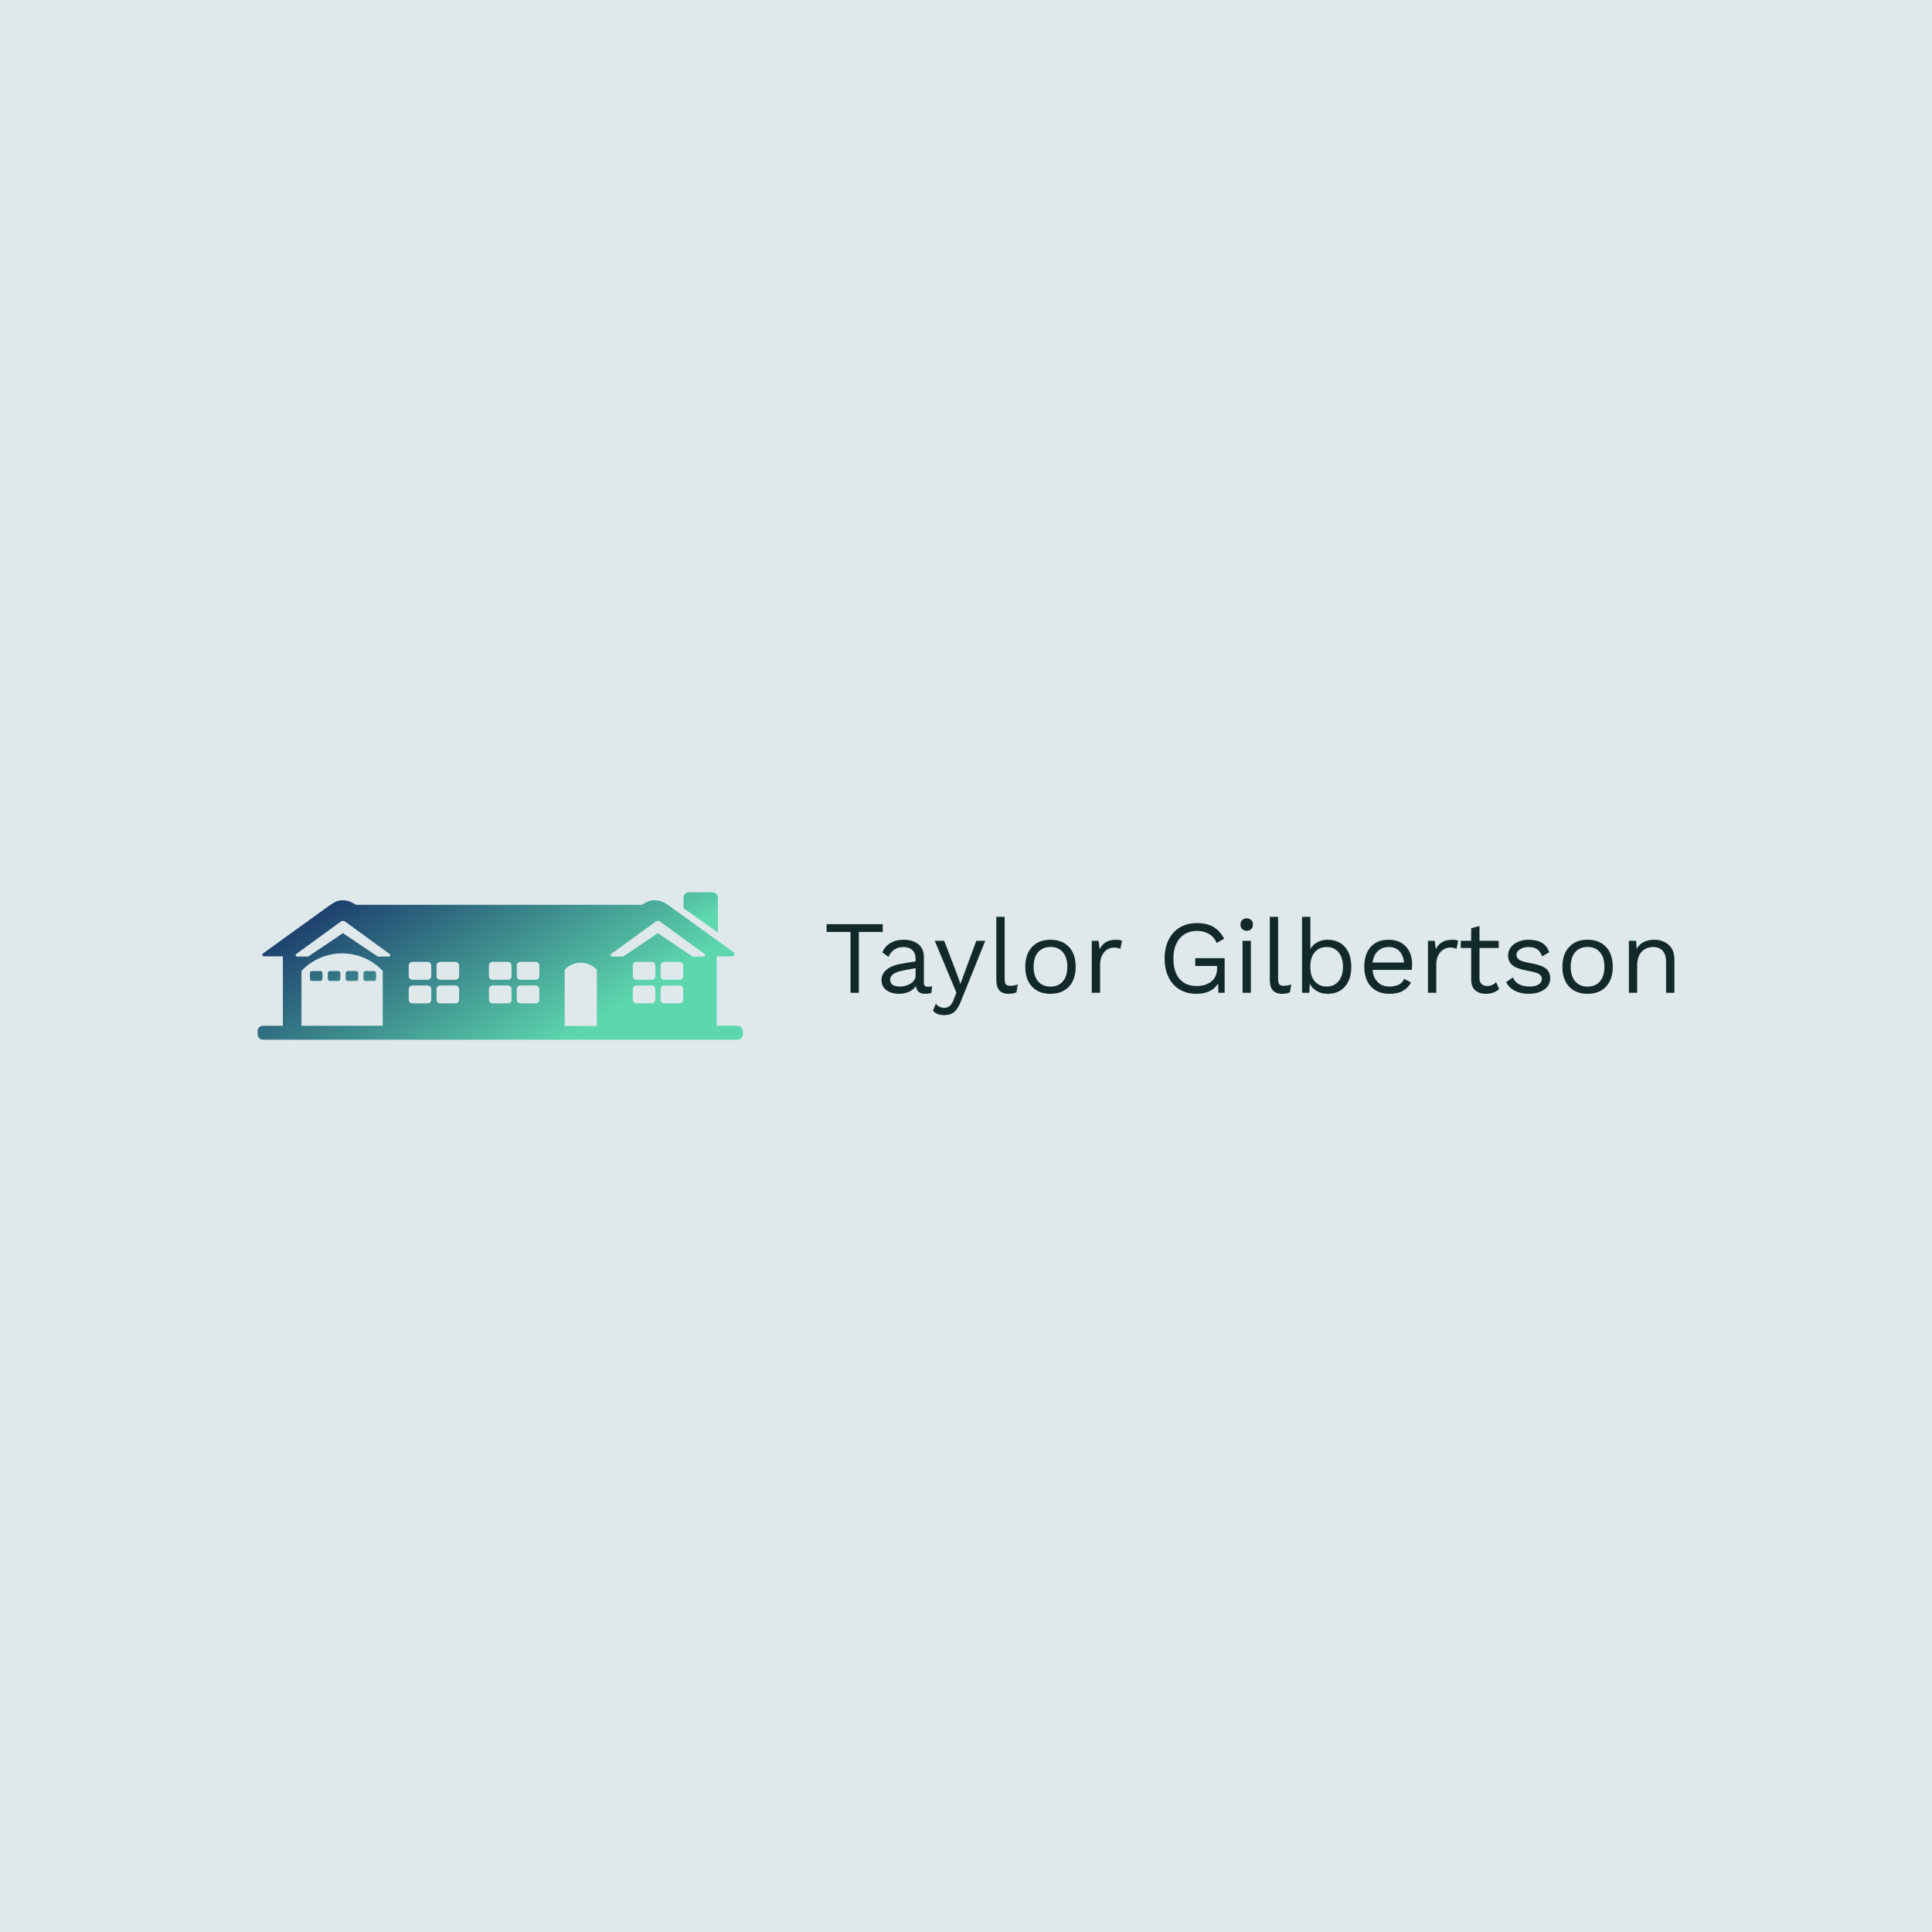
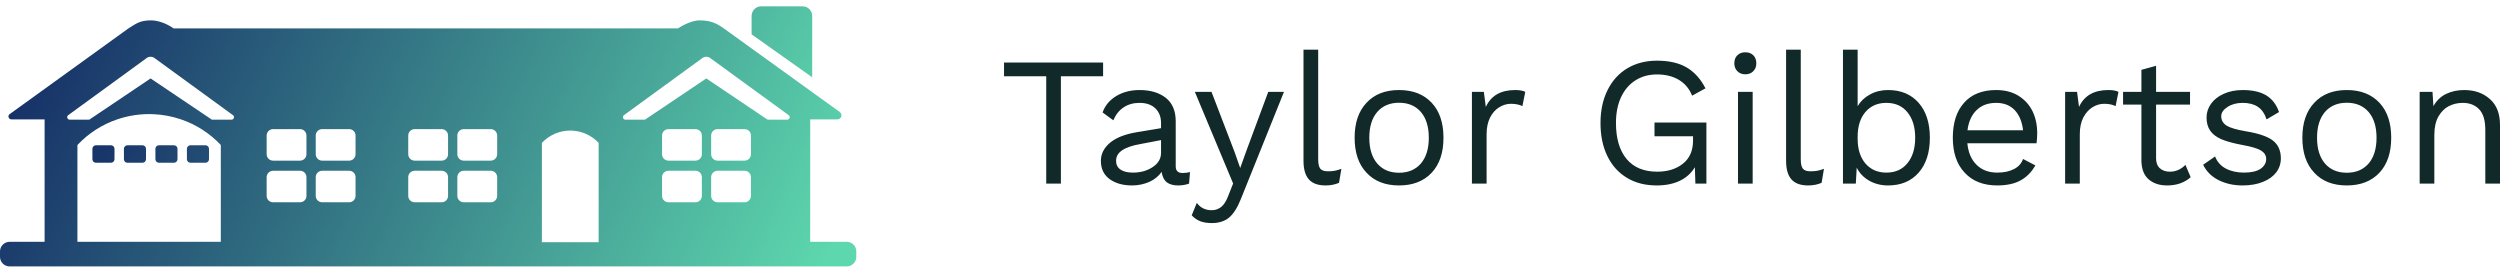
- <svg xmlns="http://www.w3.org/2000/svg" data-v-fde0c5aa="" viewBox="0 0 300 300" class="iconLeft">
-   <defs data-v-fde0c5aa="" />
-   <rect data-v-fde0c5aa="" fill="#DFE9EC" x="0" y="0" width="300px" height="300px" class="logo-background-square" />
-   <defs data-v-fde0c5aa="" />
-   <g data-v-fde0c5aa="" id="fd2dd10c-1056-41ef-9bbf-9817949bf55e" fill="#12292A" transform="matrix(1.153375,0,0,1.153375,127.8348,139.141)">
-     <path d="M8.01 3.78L8.01 4.83L4.79 4.83L4.79 13.02L3.67 13.02L3.67 4.83L0.45 4.83L0.45 3.78L8.01 3.78ZM14.08 12.21L14.08 12.21Q14.36 12.21 14.64 12.14L14.64 12.14L14.57 13.02L14.57 13.02Q14.18 13.16 13.73 13.16L13.73 13.16L13.73 13.16Q13.19 13.16 12.87 12.92L12.87 12.92L12.87 12.92Q12.56 12.68 12.47 12.12L12.47 12.12L12.47 12.12Q12.15 12.61 11.53 12.89L11.53 12.89L11.53 12.89Q10.91 13.16 10.22 13.16L10.22 13.16L10.22 13.16Q9.18 13.16 8.51 12.68L8.51 12.68L8.51 12.68Q7.84 12.19 7.84 11.28L7.84 11.28L7.84 11.28Q7.84 10.49 8.54 9.90L8.54 9.90L8.54 9.90Q9.24 9.32 10.57 9.10L10.57 9.10L12.43 8.79L12.43 8.40L12.43 8.40Q12.43 7.70 12.00 7.28L12.00 7.28L12.00 7.28Q11.56 6.86 10.79 6.86L10.79 6.86L10.79 6.86Q10.09 6.86 9.58 7.20L9.58 7.20L9.58 7.20Q9.07 7.53 8.79 8.19L8.79 8.19L7.97 7.59L7.97 7.59Q8.25 6.80 9.01 6.34L9.01 6.34L9.01 6.34Q9.77 5.88 10.79 5.88L10.79 5.88L10.79 5.88Q12.04 5.88 12.80 6.48L12.80 6.48L12.80 6.48Q13.55 7.08 13.55 8.26L13.55 8.26L13.55 11.70L13.55 11.70Q13.55 11.96 13.68 12.08L13.68 12.08L13.68 12.08Q13.80 12.21 14.08 12.21L14.08 12.21ZM10.28 12.18L10.28 12.18Q11.16 12.18 11.79 11.76L11.79 11.76L11.79 11.76Q12.43 11.34 12.43 10.67L12.43 10.67L12.43 9.70L10.86 10.00L10.86 10.00Q9.93 10.16 9.46 10.48L9.46 10.48L9.46 10.48Q9.00 10.79 9.00 11.28L9.00 11.28L9.00 11.28Q9.00 11.72 9.34 11.95L9.34 11.95L9.34 11.95Q9.67 12.18 10.28 12.18L10.28 12.18ZM21.81 6.02L18.52 14.20L18.52 14.20Q18.12 15.20 17.61 15.62L17.61 15.62L17.61 15.62Q17.11 16.03 16.31 16.03L16.31 16.03L16.31 16.03Q15.78 16.03 15.42 15.89L15.42 15.89L15.42 15.89Q15.06 15.75 14.77 15.44L14.77 15.44L15.16 14.49L15.16 14.49Q15.57 15.05 16.30 15.05L16.30 15.05L16.30 15.05Q16.70 15.05 17.02 14.80L17.02 14.80L17.02 14.80Q17.33 14.56 17.57 13.92L17.57 13.92L17.93 13.01L15.01 6.02L16.28 6.02L18.03 10.58L18.47 11.83L18.97 10.44L20.61 6.02L21.81 6.02ZM24.42 2.80L24.42 11.14L24.42 11.14Q24.42 11.68 24.58 11.88L24.58 11.88L24.58 11.88Q24.74 12.08 25.17 12.08L25.17 12.08L25.17 12.08Q25.47 12.08 25.68 12.04L25.68 12.04L25.68 12.04Q25.90 12.00 26.19 11.89L26.19 11.89L26.01 12.96L26.01 12.96Q25.55 13.16 24.98 13.16L24.98 13.16L24.98 13.16Q24.12 13.16 23.71 12.70L23.71 12.70L23.71 12.70Q23.30 12.24 23.30 11.28L23.30 11.28L23.30 2.80L24.42 2.80ZM30.59 5.88L30.59 5.88Q32.17 5.88 33.08 6.85L33.08 6.85L33.08 6.85Q33.98 7.81 33.98 9.52L33.98 9.52L33.98 9.52Q33.98 11.23 33.08 12.19L33.08 12.19L33.08 12.19Q32.17 13.16 30.59 13.16L30.59 13.16L30.59 13.16Q29.01 13.16 28.11 12.19L28.11 12.19L28.11 12.19Q27.20 11.23 27.20 9.52L27.20 9.52L27.20 9.52Q27.20 7.81 28.11 6.85L28.11 6.85L28.11 6.85Q29.01 5.88 30.59 5.88L30.59 5.88ZM30.59 6.85L30.59 6.85Q29.53 6.85 28.92 7.56L28.92 7.56L28.92 7.56Q28.32 8.27 28.32 9.52L28.32 9.52L28.32 9.52Q28.32 10.77 28.92 11.48L28.92 11.48L28.92 11.48Q29.53 12.19 30.59 12.19L30.59 12.19L30.59 12.19Q31.65 12.19 32.26 11.48L32.26 11.48L32.26 11.48Q32.86 10.77 32.86 9.52L32.86 9.52L32.86 9.52Q32.86 8.27 32.26 7.56L32.26 7.56L32.26 7.56Q31.65 6.85 30.59 6.85L30.59 6.85ZM39.45 5.88L39.45 5.88Q39.96 5.88 40.22 6.02L40.22 6.02L40.00 7.11L40.00 7.11Q39.66 6.93 39.12 6.93L39.12 6.93L39.12 6.93Q38.67 6.93 38.24 7.19L38.24 7.19L38.24 7.19Q37.81 7.45 37.54 7.97L37.54 7.97L37.54 7.97Q37.27 8.50 37.27 9.24L37.27 9.24L37.27 13.02L36.15 13.02L36.15 6.02L37.06 6.02L37.21 7.17L37.21 7.17Q37.80 5.88 39.45 5.88L39.45 5.88ZM50.08 8.36L54.04 8.36L54.04 13.02L53.20 13.02L53.16 11.77L53.16 11.77Q52.75 12.45 52.02 12.80L52.02 12.80L52.02 12.80Q51.28 13.16 50.25 13.16L50.25 13.16L50.25 13.16Q48.94 13.16 47.98 12.58L47.98 12.58L47.98 12.58Q47.01 12.00 46.49 10.93L46.49 10.93L46.49 10.93Q45.96 9.86 45.96 8.40L45.96 8.40L45.96 8.40Q45.96 6.96 46.50 5.88L46.50 5.88L46.50 5.88Q47.04 4.80 48.01 4.22L48.01 4.22L48.01 4.22Q48.99 3.64 50.27 3.64L50.27 3.64L50.27 3.64Q51.65 3.64 52.54 4.16L52.54 4.16L52.54 4.16Q53.42 4.68 53.97 5.75L53.97 5.75L52.95 6.31L52.95 6.31Q52.64 5.53 51.95 5.11L51.95 5.11L51.95 5.11Q51.25 4.69 50.27 4.69L50.27 4.69L50.27 4.69Q49.34 4.69 48.63 5.14L48.63 5.14L48.63 5.14Q47.92 5.59 47.53 6.42L47.53 6.42L47.53 6.42Q47.14 7.25 47.14 8.40L47.14 8.40L47.14 8.40Q47.14 10.16 47.95 11.14L47.95 11.14L47.95 11.14Q48.76 12.11 50.29 12.11L50.29 12.11L50.29 12.11Q51.49 12.11 52.26 11.49L52.26 11.49L52.26 11.49Q53.02 10.88 53.02 9.73L53.02 9.73L53.02 9.41L50.08 9.41L50.08 8.36ZM57.01 4.68L57.01 4.68Q56.63 4.68 56.40 4.44L56.40 4.44L56.40 4.44Q56.17 4.21 56.17 3.84L56.17 3.84L56.17 3.84Q56.17 3.46 56.40 3.23L56.40 3.23L56.40 3.23Q56.63 3.00 57.01 3.00L57.01 3.00L57.01 3.00Q57.39 3.00 57.62 3.23L57.62 3.23L57.62 3.23Q57.85 3.46 57.85 3.84L57.85 3.84L57.85 3.84Q57.85 4.21 57.62 4.44L57.62 4.44L57.62 4.44Q57.39 4.68 57.01 4.68L57.01 4.68ZM57.57 6.02L57.57 13.02L56.45 13.02L56.45 6.02L57.57 6.02ZM61.24 2.80L61.24 11.14L61.24 11.14Q61.24 11.68 61.40 11.88L61.40 11.88L61.40 11.88Q61.56 12.08 61.99 12.08L61.99 12.08L61.99 12.08Q62.29 12.08 62.50 12.04L62.50 12.04L62.50 12.04Q62.72 12.00 63.01 11.89L63.01 11.89L62.83 12.96L62.83 12.96Q62.37 13.16 61.80 13.16L61.80 13.16L61.80 13.16Q60.94 13.16 60.53 12.70L60.53 12.70L60.53 12.70Q60.12 12.24 60.12 11.28L60.12 11.28L60.12 2.80L61.24 2.80ZM67.90 5.88L67.90 5.88Q69.37 5.88 70.23 6.85L70.23 6.85L70.23 6.85Q71.09 7.83 71.09 9.52L71.09 9.52L71.09 9.52Q71.09 11.21 70.23 12.19L70.23 12.19L70.23 12.19Q69.37 13.16 67.90 13.16L67.90 13.16L67.90 13.16Q67.09 13.16 66.45 12.79L66.45 12.79L66.45 12.79Q65.81 12.42 65.51 11.80L65.51 11.80L65.44 13.02L64.46 13.02L64.46 2.80L65.58 2.80L65.58 7.11L65.58 7.11Q65.91 6.55 66.52 6.22L66.52 6.22L66.52 6.22Q67.13 5.88 67.90 5.88L67.90 5.88ZM67.77 12.18L67.77 12.18Q68.80 12.18 69.38 11.46L69.38 11.46L69.38 11.46Q69.97 10.74 69.97 9.52L69.97 9.52L69.97 9.52Q69.97 8.30 69.38 7.58L69.38 7.58L69.38 7.58Q68.80 6.86 67.77 6.86L67.77 6.86L67.77 6.86Q66.77 6.86 66.17 7.56L66.17 7.56L66.17 7.56Q65.58 8.26 65.58 9.44L65.58 9.44L65.58 9.60L65.58 9.60Q65.58 10.78 66.17 11.48L66.17 11.48L66.17 11.48Q66.77 12.18 67.77 12.18L67.77 12.18ZM79.28 9.16L79.28 9.16Q79.28 9.55 79.23 9.94L79.23 9.94L73.95 9.94L73.95 9.94Q74.05 11.00 74.66 11.59L74.66 11.59L74.66 11.59Q75.26 12.18 76.23 12.18L76.23 12.18L76.23 12.18Q77 12.18 77.51 11.91L77.51 11.91L77.51 11.91Q78.02 11.65 78.20 11.14L78.20 11.14L79.14 11.63L79.14 11.63Q78.72 12.38 78.02 12.77L78.02 12.77L78.02 12.77Q77.32 13.16 76.23 13.16L76.23 13.16L76.23 13.16Q74.65 13.16 73.75 12.19L73.75 12.19L73.75 12.19Q72.84 11.23 72.84 9.52L72.84 9.52L72.84 9.52Q72.84 7.81 73.70 6.85L73.70 6.85L73.70 6.85Q74.56 5.88 76.15 5.88L76.15 5.88L76.15 5.88Q77.13 5.88 77.84 6.31L77.84 6.31L77.84 6.31Q78.55 6.75 78.92 7.49L78.92 7.49L78.92 7.49Q79.28 8.23 79.28 9.16L79.28 9.16ZM76.15 6.86L76.15 6.86Q75.22 6.86 74.66 7.41L74.66 7.41L74.66 7.41Q74.09 7.95 73.96 8.95L73.96 8.95L78.20 8.95L78.20 8.95Q78.09 7.97 77.56 7.41L77.56 7.41L77.56 7.41Q77.03 6.86 76.15 6.86L76.15 6.86ZM84.71 5.88L84.71 5.88Q85.22 5.88 85.48 6.02L85.48 6.02L85.26 7.11L85.26 7.11Q84.92 6.93 84.38 6.93L84.38 6.93L84.38 6.93Q83.93 6.93 83.50 7.19L83.50 7.19L83.50 7.19Q83.08 7.45 82.80 7.97L82.80 7.97L82.80 7.97Q82.53 8.50 82.53 9.24L82.53 9.24L82.53 13.02L81.41 13.02L81.41 6.02L82.32 6.02L82.47 7.17L82.47 7.17Q83.06 5.88 84.71 5.88L84.71 5.88ZM90.59 11.59L90.99 12.53L90.99 12.53Q90.29 13.16 89.18 13.16L89.18 13.16L89.18 13.16Q88.33 13.16 87.79 12.70L87.79 12.70L87.79 12.70Q87.25 12.24 87.23 11.28L87.23 11.28L87.23 6.99L85.83 6.99L85.83 6.02L87.23 6.02L87.23 4.34L88.35 4.03L88.35 6.02L90.94 6.02L90.94 6.99L88.35 6.99L88.35 11.09L88.35 11.09Q88.35 11.59 88.64 11.85L88.64 11.85L88.64 11.85Q88.93 12.11 89.40 12.11L89.40 12.11L89.40 12.11Q90.08 12.11 90.59 11.59L90.59 11.59ZM94.95 13.16L94.95 13.16Q93.94 13.16 93.13 12.76L93.13 12.76L93.13 12.76Q92.32 12.36 91.94 11.58L91.94 11.58L92.85 10.95L92.85 10.95Q93.09 11.56 93.67 11.87L93.67 11.87L93.67 11.87Q94.26 12.18 95.06 12.18L95.06 12.18L95.06 12.18Q95.89 12.18 96.32 11.89L96.32 11.89L96.32 11.89Q96.75 11.59 96.75 11.14L96.75 11.14L96.75 11.14Q96.75 10.74 96.35 10.49L96.35 10.49L96.35 10.49Q95.94 10.25 94.92 10.07L94.92 10.07L94.92 10.07Q93.91 9.88 93.32 9.63L93.32 9.63L93.32 9.63Q92.74 9.37 92.47 8.97L92.47 8.97L92.47 8.97Q92.20 8.57 92.20 7.98L92.20 7.98L92.20 7.98Q92.20 7.41 92.54 6.93L92.54 6.93L92.54 6.93Q92.88 6.45 93.51 6.17L93.51 6.17L93.51 6.17Q94.14 5.88 94.96 5.88L94.96 5.88L94.96 5.88Q96.08 5.88 96.76 6.29L96.76 6.29L96.76 6.29Q97.44 6.71 97.73 7.56L97.73 7.56L96.78 8.12L96.78 8.12Q96.56 7.45 96.10 7.15L96.10 7.15L96.10 7.15Q95.65 6.86 94.96 6.86L94.96 6.86L94.96 6.86Q94.28 6.86 93.80 7.17L93.80 7.17L93.80 7.17Q93.32 7.48 93.32 7.88L93.32 7.88L93.32 7.88Q93.32 8.34 93.74 8.60L93.74 8.60L93.74 8.60Q94.15 8.85 95.21 9.03L95.21 9.03L95.21 9.03Q96.67 9.27 97.27 9.74L97.27 9.74L97.27 9.74Q97.87 10.22 97.87 11.09L97.87 11.09L97.87 11.09Q97.87 11.69 97.52 12.16L97.52 12.16L97.52 12.16Q97.16 12.63 96.50 12.89L96.50 12.89L96.50 12.89Q95.83 13.16 94.95 13.16L94.95 13.16ZM102.90 5.88L102.90 5.88Q104.48 5.88 105.39 6.85L105.39 6.85L105.39 6.85Q106.29 7.81 106.29 9.52L106.29 9.52L106.29 9.52Q106.29 11.23 105.39 12.19L105.39 12.19L105.39 12.19Q104.48 13.16 102.90 13.16L102.90 13.16L102.90 13.16Q101.32 13.16 100.42 12.19L100.42 12.19L100.42 12.19Q99.51 11.23 99.51 9.52L99.51 9.52L99.51 9.52Q99.51 7.81 100.42 6.85L100.42 6.85L100.42 6.85Q101.32 5.88 102.90 5.88L102.90 5.88ZM102.90 6.85L102.90 6.85Q101.84 6.85 101.23 7.56L101.23 7.56L101.23 7.56Q100.63 8.27 100.63 9.52L100.63 9.52L100.63 9.52Q100.63 10.77 101.23 11.48L101.23 11.48L101.23 11.48Q101.84 12.19 102.90 12.19L102.90 12.19L102.90 12.19Q103.96 12.19 104.57 11.48L104.57 11.48L104.57 11.48Q105.17 10.77 105.17 9.52L105.17 9.52L105.17 9.52Q105.17 8.27 104.57 7.56L104.57 7.56L104.57 7.56Q103.96 6.85 102.90 6.85L102.90 6.85ZM111.86 5.88L111.86 5.88Q113.05 5.88 113.82 6.57L113.82 6.57L113.82 6.57Q114.59 7.25 114.59 8.54L114.59 8.54L114.59 13.02L113.47 13.02L113.47 8.93L113.47 8.93Q113.47 7.84 113.00 7.35L113.00 7.35L113.00 7.35Q112.53 6.86 111.75 6.86L111.75 6.86L111.75 6.86Q111.19 6.86 110.70 7.10L110.70 7.10L110.70 7.10Q110.21 7.35 109.89 7.90L109.89 7.90L109.89 7.90Q109.58 8.46 109.58 9.30L109.58 9.30L109.58 13.02L108.46 13.02L108.46 6.02L109.44 6.02L109.51 7.11L109.51 7.11Q109.86 6.48 110.47 6.18L110.47 6.18L110.47 6.18Q111.09 5.88 111.86 5.88L111.86 5.88Z" />
-   </g>
-   <defs data-v-fde0c5aa="">
-     <linearGradient data-v-fde0c5aa="" gradientTransform="rotate(25)" id="156ce232-5347-4889-8883-d6950140b637" x1="0%" y1="0%" x2="100%" y2="0%">
-       <stop data-v-fde0c5aa="" offset="0%" stop-color="#122663" stop-opacity="1" />
-       <stop data-v-fde0c5aa="" offset="100%" stop-color="#5DD7AD" stop-opacity="1" />
+ <svg xmlns="http://www.w3.org/2000/svg" width="220" height="24" viewBox="0 0 220 24" fill="none">
+   <path d="M97.073 5.501V6.712H93.359V16.158H92.068V6.712H88.354V5.501H97.073ZM104.074 15.224C104.29 15.224 104.505 15.197 104.72 15.143L104.639 16.158C104.34 16.266 104.017 16.319 103.671 16.319C103.255 16.319 102.925 16.227 102.679 16.043C102.44 15.858 102.287 15.55 102.217 15.12C101.971 15.497 101.61 15.793 101.133 16.008C100.656 16.216 100.153 16.319 99.622 16.319C98.823 16.319 98.165 16.135 97.65 15.766C97.135 15.389 96.877 14.851 96.877 14.151C96.877 13.544 97.146 13.013 97.685 12.559C98.223 12.113 99.003 11.806 100.026 11.637L102.171 11.279V10.829C102.171 10.291 102.006 9.86 101.675 9.538C101.337 9.215 100.872 9.053 100.28 9.053C99.742 9.053 99.276 9.184 98.884 9.445C98.492 9.699 98.188 10.08 97.973 10.587L97.027 9.895C97.243 9.288 97.642 8.807 98.227 8.453C98.811 8.1 99.495 7.923 100.28 7.923C101.241 7.923 102.014 8.153 102.598 8.615C103.175 9.076 103.463 9.761 103.463 10.668V14.636C103.463 14.835 103.513 14.982 103.613 15.074C103.705 15.174 103.859 15.224 104.074 15.224ZM99.692 15.189C100.368 15.189 100.949 15.028 101.433 14.705C101.925 14.382 102.171 13.963 102.171 13.447V12.329L100.36 12.675C99.645 12.798 99.107 12.982 98.746 13.228C98.392 13.467 98.215 13.774 98.215 14.151C98.215 14.489 98.346 14.747 98.607 14.924C98.861 15.101 99.222 15.189 99.692 15.189ZM112.99 8.084L109.195 17.519C108.888 18.288 108.538 18.834 108.146 19.157C107.761 19.472 107.261 19.63 106.646 19.63C106.239 19.63 105.897 19.576 105.62 19.468C105.343 19.36 105.093 19.187 104.87 18.949L105.32 17.853C105.635 18.284 106.073 18.499 106.635 18.499C106.942 18.499 107.219 18.403 107.465 18.211C107.704 18.026 107.915 17.688 108.1 17.196L108.515 16.146L105.147 8.084H106.612L108.63 13.344L109.138 14.785L109.714 13.182L111.606 8.084H112.99ZM116 4.37V13.99C116 14.405 116.062 14.689 116.185 14.843C116.308 14.997 116.535 15.074 116.865 15.074C117.096 15.074 117.292 15.058 117.453 15.028C117.623 14.997 117.819 14.939 118.042 14.855L117.834 16.089C117.48 16.242 117.084 16.319 116.646 16.319C115.985 16.319 115.497 16.142 115.181 15.789C114.866 15.435 114.708 14.889 114.708 14.151V4.37H116ZM123.117 7.923C124.331 7.923 125.289 8.296 125.988 9.042C126.68 9.78 127.026 10.806 127.026 12.121C127.026 13.436 126.68 14.463 125.988 15.201C125.289 15.947 124.331 16.319 123.117 16.319C121.902 16.319 120.948 15.947 120.256 15.201C119.556 14.463 119.207 13.436 119.207 12.121C119.207 10.806 119.556 9.78 120.256 9.042C120.948 8.296 121.902 7.923 123.117 7.923ZM123.117 9.042C122.301 9.042 121.659 9.315 121.19 9.86C120.729 10.406 120.498 11.16 120.498 12.121C120.498 13.082 120.729 13.836 121.19 14.382C121.659 14.928 122.301 15.201 123.117 15.201C123.932 15.201 124.574 14.928 125.043 14.382C125.504 13.836 125.735 13.082 125.735 12.121C125.735 11.16 125.504 10.406 125.043 9.86C124.574 9.315 123.932 9.042 123.117 9.042ZM133.335 7.923C133.728 7.923 134.024 7.977 134.224 8.084L133.97 9.341C133.708 9.203 133.37 9.134 132.955 9.134C132.609 9.134 132.27 9.234 131.94 9.434C131.609 9.634 131.34 9.934 131.132 10.333C130.925 10.741 130.821 11.229 130.821 11.798V16.158H129.529V8.084H130.579L130.752 9.411C131.206 8.419 132.067 7.923 133.335 7.923ZM145.596 10.783H150.163V16.158H149.194L149.148 14.716C148.833 15.239 148.395 15.635 147.833 15.904C147.264 16.181 146.584 16.319 145.792 16.319C144.785 16.319 143.912 16.096 143.174 15.65C142.428 15.204 141.855 14.57 141.455 13.747C141.048 12.925 140.844 11.952 140.844 10.829C140.844 9.722 141.052 8.753 141.467 7.923C141.882 7.092 142.462 6.454 143.208 6.008C143.962 5.562 144.831 5.339 145.815 5.339C146.876 5.339 147.749 5.539 148.433 5.939C149.11 6.339 149.66 6.95 150.082 7.773L148.906 8.419C148.668 7.819 148.283 7.358 147.753 7.035C147.214 6.712 146.568 6.55 145.815 6.55C145.1 6.55 144.469 6.723 143.923 7.069C143.377 7.415 142.955 7.907 142.655 8.546C142.355 9.184 142.205 9.945 142.205 10.829C142.205 12.183 142.516 13.236 143.139 13.99C143.762 14.735 144.662 15.108 145.838 15.108C146.761 15.108 147.518 14.87 148.11 14.393C148.695 13.924 148.987 13.248 148.987 12.363V11.994H145.596V10.783ZM153.589 6.539C153.297 6.539 153.062 6.447 152.885 6.262C152.708 6.085 152.62 5.854 152.62 5.57C152.62 5.278 152.708 5.043 152.885 4.866C153.062 4.69 153.297 4.601 153.589 4.601C153.881 4.601 154.115 4.69 154.292 4.866C154.469 5.043 154.558 5.278 154.558 5.57C154.558 5.854 154.469 6.085 154.292 6.262C154.115 6.447 153.881 6.539 153.589 6.539ZM154.235 8.084V16.158H152.943V8.084H154.235ZM158.467 4.37V13.99C158.467 14.405 158.529 14.689 158.652 14.843C158.775 14.997 159.002 15.074 159.332 15.074C159.563 15.074 159.759 15.058 159.921 15.028C160.09 14.997 160.286 14.939 160.509 14.855L160.301 16.089C159.948 16.242 159.552 16.319 159.113 16.319C158.452 16.319 157.964 16.142 157.649 15.789C157.333 15.435 157.176 14.889 157.176 14.151V4.37H158.467ZM166.149 7.923C167.279 7.923 168.175 8.296 168.836 9.042C169.498 9.795 169.828 10.822 169.828 12.121C169.828 13.421 169.498 14.447 168.836 15.201C168.175 15.947 167.279 16.319 166.149 16.319C165.526 16.319 164.969 16.177 164.477 15.893C163.984 15.608 163.623 15.227 163.392 14.751L163.312 16.158H162.181V4.37H163.473V9.341C163.727 8.911 164.088 8.569 164.557 8.315C165.026 8.054 165.557 7.923 166.149 7.923ZM165.999 15.189C166.791 15.189 167.41 14.912 167.856 14.359C168.31 13.805 168.536 13.059 168.536 12.121C168.536 11.183 168.31 10.437 167.856 9.884C167.41 9.33 166.791 9.053 165.999 9.053C165.23 9.053 164.615 9.322 164.154 9.86C163.7 10.399 163.473 11.121 163.473 12.029V12.213C163.473 13.121 163.7 13.844 164.154 14.382C164.615 14.92 165.23 15.189 165.999 15.189ZM179.274 11.706C179.274 12.006 179.255 12.306 179.217 12.605H173.127C173.204 13.421 173.477 14.055 173.946 14.509C174.407 14.962 175.011 15.189 175.757 15.189C176.349 15.189 176.841 15.085 177.233 14.878C177.625 14.678 177.89 14.382 178.029 13.99L179.113 14.555C178.79 15.131 178.359 15.57 177.821 15.87C177.283 16.169 176.595 16.319 175.757 16.319C174.542 16.319 173.588 15.947 172.896 15.201C172.196 14.463 171.847 13.436 171.847 12.121C171.847 10.806 172.177 9.78 172.839 9.042C173.5 8.296 174.442 7.923 175.664 7.923C176.418 7.923 177.068 8.088 177.613 8.419C178.159 8.757 178.575 9.211 178.859 9.78C179.136 10.349 179.274 10.991 179.274 11.706ZM175.664 9.053C174.949 9.053 174.376 9.265 173.946 9.687C173.507 10.103 173.238 10.695 173.138 11.464H178.029C177.944 10.71 177.698 10.118 177.291 9.687C176.883 9.265 176.341 9.053 175.664 9.053ZM185.537 7.923C185.929 7.923 186.225 7.977 186.425 8.084L186.172 9.341C185.91 9.203 185.572 9.134 185.157 9.134C184.811 9.134 184.472 9.234 184.142 9.434C183.819 9.634 183.55 9.934 183.334 10.333C183.127 10.741 183.023 11.229 183.023 11.798V16.158H181.731V8.084H182.781L182.954 9.411C183.407 8.419 184.268 7.923 185.537 7.923ZM192.319 14.509L192.78 15.593C192.242 16.077 191.546 16.319 190.693 16.319C190.039 16.319 189.505 16.142 189.09 15.789C188.674 15.435 188.459 14.889 188.444 14.151V9.203H186.829V8.084H188.444V6.147L189.735 5.789V8.084H192.723V9.203H189.735V13.932C189.735 14.316 189.847 14.608 190.07 14.809C190.293 15.008 190.585 15.108 190.947 15.108C191.469 15.108 191.927 14.908 192.319 14.509ZM197.348 16.319C196.571 16.319 195.871 16.166 195.249 15.858C194.626 15.55 194.168 15.097 193.876 14.497L194.926 13.77C195.11 14.239 195.425 14.593 195.871 14.832C196.325 15.07 196.859 15.189 197.475 15.189C198.113 15.189 198.597 15.078 198.928 14.855C199.258 14.624 199.424 14.336 199.424 13.99C199.424 13.682 199.27 13.432 198.962 13.24C198.647 13.055 198.097 12.894 197.313 12.755C196.537 12.609 195.921 12.44 195.468 12.248C195.022 12.048 194.695 11.794 194.487 11.487C194.28 11.179 194.176 10.799 194.176 10.345C194.176 9.907 194.307 9.503 194.568 9.134C194.83 8.765 195.202 8.473 195.687 8.257C196.171 8.034 196.729 7.923 197.359 7.923C198.22 7.923 198.912 8.08 199.435 8.396C199.958 8.719 200.331 9.207 200.554 9.86L199.458 10.506C199.289 9.991 199.028 9.618 198.674 9.388C198.328 9.165 197.89 9.053 197.359 9.053C196.836 9.053 196.39 9.172 196.021 9.411C195.652 9.649 195.468 9.922 195.468 10.23C195.468 10.583 195.629 10.86 195.952 11.06C196.267 11.252 196.833 11.418 197.648 11.556C198.77 11.741 199.562 12.014 200.024 12.375C200.485 12.744 200.716 13.263 200.716 13.932C200.716 14.393 200.581 14.805 200.312 15.166C200.035 15.527 199.643 15.808 199.135 16.008C198.62 16.216 198.024 16.319 197.348 16.319ZM206.517 7.923C207.732 7.923 208.689 8.296 209.389 9.042C210.081 9.78 210.427 10.806 210.427 12.121C210.427 13.436 210.081 14.463 209.389 15.201C208.689 15.947 207.732 16.319 206.517 16.319C205.302 16.319 204.349 15.947 203.657 15.201C202.957 14.463 202.607 13.436 202.607 12.121C202.607 10.806 202.957 9.78 203.657 9.042C204.349 8.296 205.302 7.923 206.517 7.923ZM206.517 9.042C205.702 9.042 205.06 9.315 204.591 9.86C204.13 10.406 203.899 11.16 203.899 12.121C203.899 13.082 204.13 13.836 204.591 14.382C205.06 14.928 205.702 15.201 206.517 15.201C207.332 15.201 207.974 14.928 208.443 14.382C208.905 13.836 209.135 13.082 209.135 12.121C209.135 11.16 208.905 10.406 208.443 9.86C207.974 9.315 207.332 9.042 206.517 9.042ZM216.851 7.923C217.766 7.923 218.52 8.188 219.112 8.719C219.704 9.242 220 9.999 220 10.991V16.158H218.708V11.441C218.708 10.602 218.528 9.995 218.166 9.618C217.805 9.242 217.324 9.053 216.724 9.053C216.294 9.053 215.89 9.145 215.513 9.33C215.137 9.522 214.825 9.83 214.579 10.253C214.341 10.683 214.222 11.222 214.222 11.867V16.158H212.93V8.084H214.06L214.141 9.341C214.41 8.857 214.779 8.499 215.248 8.269C215.725 8.038 216.259 7.923 216.851 7.923Z" fill="#12292A" />
+   <path d="M71.473 1.4C71.473 0.934 71.095 0.556 70.628 0.556H66.987C66.519 0.556 66.141 0.934 66.141 1.4V3.023L71.473 6.802V1.4ZM9.764 12.783H8.443C8.402 12.783 8.362 12.791 8.324 12.807C8.286 12.823 8.251 12.846 8.222 12.875C8.193 12.904 8.17 12.939 8.155 12.977C8.139 13.015 8.131 13.056 8.131 13.097V14.011C8.131 14.184 8.272 14.323 8.443 14.323H9.764C9.805 14.323 9.846 14.315 9.884 14.3C9.922 14.284 9.956 14.261 9.985 14.232C10.014 14.203 10.037 14.168 10.053 14.13C10.068 14.092 10.076 14.052 10.076 14.011V13.097C10.076 13.056 10.069 13.015 10.053 12.977C10.037 12.939 10.014 12.904 9.985 12.875C9.956 12.846 9.922 12.823 9.884 12.807C9.846 12.791 9.805 12.783 9.764 12.783ZM12.537 12.783H11.216C11.175 12.783 11.134 12.792 11.096 12.807C11.058 12.823 11.024 12.846 10.995 12.875C10.966 12.905 10.943 12.939 10.927 12.977C10.912 13.015 10.904 13.056 10.904 13.097V14.011C10.904 14.184 11.045 14.323 11.216 14.323H12.537C12.578 14.323 12.618 14.315 12.656 14.3C12.694 14.284 12.729 14.261 12.758 14.232C12.786 14.203 12.809 14.168 12.825 14.13C12.841 14.092 12.849 14.052 12.849 14.011V13.097C12.849 13.056 12.841 13.015 12.825 12.977C12.809 12.939 12.787 12.905 12.758 12.875C12.729 12.846 12.694 12.823 12.656 12.807C12.618 12.792 12.578 12.783 12.537 12.783V12.783ZM15.308 12.783H13.987C13.946 12.783 13.905 12.791 13.867 12.807C13.829 12.823 13.795 12.846 13.766 12.875C13.737 12.904 13.714 12.939 13.698 12.977C13.683 13.015 13.675 13.056 13.675 13.097V14.011C13.675 14.184 13.815 14.323 13.987 14.323H15.308C15.349 14.323 15.39 14.315 15.428 14.3C15.466 14.284 15.5 14.261 15.529 14.232C15.558 14.203 15.581 14.168 15.597 14.13C15.612 14.092 15.62 14.052 15.62 14.011V13.097C15.62 13.056 15.613 13.015 15.597 12.977C15.581 12.939 15.559 12.904 15.53 12.875C15.501 12.846 15.466 12.823 15.428 12.807C15.39 12.791 15.349 12.783 15.308 12.783ZM16.76 14.323H18.08C18.121 14.323 18.162 14.315 18.2 14.3C18.238 14.284 18.272 14.261 18.301 14.232C18.33 14.203 18.353 14.168 18.369 14.13C18.384 14.092 18.392 14.052 18.392 14.011V13.097C18.392 13.056 18.384 13.015 18.369 12.977C18.353 12.939 18.33 12.905 18.301 12.875C18.272 12.846 18.238 12.823 18.2 12.807C18.162 12.792 18.122 12.783 18.08 12.783H16.76C16.719 12.783 16.678 12.791 16.64 12.807C16.602 12.823 16.568 12.846 16.539 12.875C16.509 12.904 16.486 12.939 16.471 12.977C16.455 13.015 16.447 13.056 16.448 13.097V14.011C16.448 14.184 16.587 14.323 16.76 14.323Z" fill="url(#paint0_linear)" />
+   <path d="M74.511 21.279H71.298V10.506H73.69C73.766 10.506 73.84 10.482 73.901 10.437C73.962 10.392 74.008 10.328 74.031 10.256C74.054 10.184 74.053 10.106 74.029 10.034C74.005 9.962 73.958 9.899 73.897 9.855L63.614 2.442C63.017 2.02 62.443 1.792 61.569 1.792C60.695 1.792 59.67 2.497 59.67 2.497H15.271C15.271 2.497 14.336 1.792 13.273 1.792C12.209 1.792 11.873 2.173 11.274 2.519L0.891 10.013C0.643 10.134 0.729 10.506 1.004 10.506H3.925V21.28H0.844C0.733 21.28 0.623 21.302 0.521 21.345C0.418 21.387 0.325 21.449 0.247 21.528C0.169 21.606 0.106 21.699 0.064 21.802C0.022 21.904 -9.86762e-05 22.014 3.36432e-07 22.125V22.6C-9.86762e-05 22.71 0.022 22.82 0.064 22.923C0.106 23.025 0.169 23.119 0.247 23.197C0.325 23.275 0.418 23.338 0.521 23.38C0.623 23.422 0.733 23.444 0.844 23.444H74.511C74.735 23.444 74.95 23.355 75.107 23.196C75.265 23.038 75.354 22.823 75.354 22.6V22.125C75.354 21.658 74.977 21.279 74.511 21.279V21.279ZM19.432 21.279H6.813V12.76C7.778 11.733 8.981 10.958 10.316 10.505C11.348 10.153 12.437 9.998 13.526 10.05C14.341 10.088 15.149 10.239 15.928 10.505C17.263 10.959 18.466 11.733 19.431 12.76C19.432 15.601 19.432 18.442 19.432 21.279V21.279ZM20.368 10.533H18.649L13.252 6.903L7.854 10.533H6.135C6.09 10.533 6.047 10.52 6.01 10.495C5.973 10.469 5.945 10.434 5.928 10.393C5.912 10.351 5.909 10.306 5.918 10.262C5.928 10.219 5.951 10.179 5.983 10.149L12.841 5.156C12.953 5.052 13.1 4.994 13.252 4.994C13.405 4.994 13.552 5.052 13.663 5.156L20.521 10.149C20.554 10.18 20.576 10.219 20.586 10.263C20.596 10.306 20.592 10.352 20.575 10.393C20.559 10.435 20.53 10.47 20.493 10.495C20.456 10.52 20.413 10.533 20.368 10.533V10.533ZM26.968 17.238C26.968 17.311 26.953 17.385 26.925 17.453C26.897 17.521 26.855 17.583 26.803 17.636C26.751 17.688 26.689 17.73 26.62 17.758C26.552 17.786 26.479 17.8 26.405 17.8H24.028C23.954 17.8 23.881 17.786 23.812 17.758C23.744 17.73 23.682 17.688 23.63 17.636C23.578 17.583 23.536 17.521 23.508 17.453C23.48 17.385 23.465 17.311 23.465 17.238V15.589C23.465 15.278 23.717 15.027 24.028 15.027H26.405C26.716 15.027 26.968 15.278 26.968 15.589V17.238ZM26.968 13.573C26.968 13.647 26.953 13.72 26.925 13.789C26.897 13.857 26.855 13.919 26.803 13.971C26.751 14.024 26.689 14.065 26.62 14.093C26.552 14.121 26.479 14.136 26.405 14.136H24.028C23.954 14.136 23.881 14.121 23.812 14.093C23.744 14.065 23.682 14.024 23.63 13.971C23.578 13.919 23.536 13.857 23.508 13.789C23.48 13.72 23.465 13.647 23.465 13.573V11.925C23.465 11.615 23.717 11.362 24.028 11.362H26.405C26.716 11.362 26.968 11.615 26.968 11.925V13.573ZM31.288 17.238C31.288 17.387 31.229 17.53 31.123 17.636C31.018 17.741 30.875 17.8 30.726 17.8H28.347C28.273 17.8 28.2 17.786 28.132 17.758C28.064 17.729 28.002 17.688 27.95 17.635C27.897 17.583 27.856 17.521 27.828 17.453C27.8 17.384 27.785 17.311 27.785 17.238V15.589C27.785 15.278 28.037 15.027 28.347 15.027H30.726C31.036 15.027 31.288 15.278 31.288 15.589V17.238ZM31.288 13.573C31.288 13.722 31.229 13.866 31.123 13.971C31.018 14.077 30.875 14.136 30.726 14.136H28.347C28.273 14.136 28.2 14.121 28.132 14.093C28.064 14.065 28.002 14.023 27.95 13.971C27.897 13.919 27.856 13.857 27.828 13.788C27.8 13.72 27.785 13.647 27.785 13.573V11.925C27.785 11.615 28.037 11.362 28.347 11.362H30.726C31.036 11.362 31.288 11.615 31.288 11.925V13.573ZM39.429 17.238C39.429 17.387 39.37 17.53 39.264 17.636C39.158 17.741 39.015 17.8 38.866 17.8H36.488C36.414 17.8 36.341 17.786 36.273 17.758C36.204 17.729 36.142 17.688 36.09 17.635C36.038 17.583 35.996 17.521 35.968 17.453C35.94 17.384 35.926 17.311 35.926 17.238V15.589C35.926 15.278 36.177 15.027 36.488 15.027H38.866C39.176 15.027 39.429 15.278 39.429 15.589V17.238ZM39.429 13.573C39.429 13.722 39.37 13.866 39.264 13.971C39.158 14.077 39.015 14.136 38.866 14.136H36.488C36.414 14.136 36.341 14.121 36.273 14.093C36.204 14.065 36.142 14.023 36.09 13.971C36.038 13.919 35.996 13.857 35.968 13.788C35.94 13.72 35.926 13.647 35.926 13.573V11.925C35.926 11.615 36.177 11.362 36.488 11.362H38.866C39.176 11.362 39.429 11.615 39.429 11.925V13.573ZM43.75 17.238C43.75 17.311 43.735 17.385 43.707 17.453C43.678 17.521 43.637 17.584 43.584 17.636C43.532 17.688 43.47 17.73 43.402 17.758C43.333 17.786 43.26 17.8 43.186 17.8H40.809C40.735 17.8 40.662 17.786 40.593 17.758C40.525 17.729 40.463 17.688 40.411 17.635C40.359 17.583 40.317 17.521 40.289 17.453C40.261 17.384 40.246 17.311 40.246 17.238V15.589C40.246 15.278 40.498 15.027 40.809 15.027H43.186C43.498 15.027 43.75 15.278 43.75 15.589V17.238ZM43.75 13.573C43.75 13.647 43.735 13.72 43.707 13.789C43.678 13.857 43.637 13.919 43.584 13.971C43.532 14.024 43.47 14.065 43.402 14.093C43.333 14.121 43.26 14.136 43.186 14.136H40.809C40.735 14.136 40.662 14.121 40.593 14.093C40.525 14.065 40.463 14.023 40.411 13.971C40.359 13.919 40.317 13.857 40.289 13.788C40.261 13.72 40.246 13.647 40.246 13.573V11.925C40.246 11.615 40.498 11.362 40.809 11.362H43.186C43.498 11.362 43.75 11.615 43.75 11.925V13.573ZM52.681 21.314H47.686V12.572C48.006 12.23 48.393 11.958 48.823 11.772C49.252 11.586 49.715 11.49 50.183 11.49C50.651 11.49 51.115 11.586 51.544 11.772C51.974 11.958 52.36 12.23 52.681 12.572V21.314V21.314ZM61.764 17.238C61.764 17.387 61.704 17.53 61.599 17.636C61.493 17.741 61.35 17.8 61.201 17.8H58.823C58.75 17.8 58.676 17.786 58.608 17.758C58.54 17.729 58.478 17.688 58.426 17.635C58.373 17.583 58.332 17.521 58.304 17.453C58.276 17.384 58.261 17.311 58.261 17.238V15.589C58.261 15.278 58.513 15.027 58.823 15.027H61.201C61.511 15.027 61.764 15.278 61.764 15.589V17.238ZM61.764 13.573C61.764 13.722 61.704 13.866 61.599 13.971C61.493 14.077 61.35 14.136 61.201 14.136H58.823C58.75 14.136 58.676 14.121 58.608 14.093C58.54 14.065 58.478 14.023 58.426 13.971C58.373 13.919 58.332 13.857 58.304 13.788C58.276 13.72 58.261 13.647 58.261 13.573V11.925C58.261 11.615 58.513 11.362 58.823 11.362H61.201C61.511 11.362 61.764 11.615 61.764 11.925V13.573ZM66.085 17.238C66.085 17.311 66.07 17.385 66.042 17.453C66.013 17.521 65.972 17.584 65.919 17.636C65.867 17.688 65.805 17.73 65.737 17.758C65.668 17.786 65.595 17.8 65.521 17.8H63.144C63.07 17.8 62.996 17.786 62.928 17.758C62.86 17.729 62.798 17.688 62.746 17.635C62.694 17.583 62.652 17.521 62.624 17.453C62.596 17.384 62.581 17.311 62.581 17.238V15.589C62.581 15.278 62.833 15.027 63.144 15.027H65.521C65.832 15.027 66.085 15.278 66.085 15.589V17.238ZM66.085 13.573C66.085 13.647 66.07 13.72 66.042 13.789C66.013 13.857 65.972 13.919 65.919 13.971C65.867 14.024 65.805 14.065 65.737 14.093C65.668 14.121 65.595 14.136 65.521 14.136H63.144C63.07 14.136 62.996 14.121 62.928 14.093C62.86 14.065 62.798 14.023 62.746 13.971C62.694 13.919 62.652 13.857 62.624 13.788C62.596 13.72 62.581 13.647 62.581 13.573V11.925C62.581 11.615 62.833 11.362 63.144 11.362H65.521C65.832 11.362 66.085 11.615 66.085 11.925V13.573ZM69.271 10.533H67.552L62.154 6.903L56.756 10.533H55.035C54.991 10.533 54.948 10.519 54.911 10.494C54.874 10.469 54.846 10.433 54.83 10.392C54.814 10.35 54.811 10.305 54.821 10.262C54.831 10.218 54.853 10.179 54.886 10.149L61.743 5.156C61.855 5.052 62.002 4.994 62.154 4.994C62.307 4.994 62.453 5.052 62.565 5.156L69.424 10.149C69.568 10.287 69.471 10.533 69.271 10.533V10.533Z" fill="url(#paint1_linear)" />
+   <defs>
+     <linearGradient id="paint0_linear" x1="7.37" y1="3.992" x2="64.777" y2="30.762" gradientUnits="userSpaceOnUse">
+       <stop stop-color="#122663" />
+       <stop offset="1" stop-color="#5DD7AD" />
+     </linearGradient>
+     <linearGradient id="paint1_linear" x1="-0.523" y1="1.676" x2="67.771" y2="33.522" gradientUnits="userSpaceOnUse">
+       <stop stop-color="#122663" />
+       <stop offset="1" stop-color="#5DD7AD" />
    </linearGradient>
  </defs>
-   <g data-v-fde0c5aa="" id="0d28c568-d796-48a4-b7bd-bbc8f61da483" stroke="none" fill="url(#156ce232-5347-4889-8883-d6950140b637)" transform="matrix(0.7535382,0,0,0.7535382,40,138.5556)">
-     <path d="M94.85 1.121C94.85.502 94.348 0 93.729 0h-4.833c-.62 0-1.122.502-1.122 1.121v2.154L94.85 8.29V1.121zM12.958 16.227h-1.753a.414.414 0 0 0-.414.416v1.213c0 .23.186.415.414.415h1.753a.414.414 0 0 0 .414-.415v-1.213a.414.414 0 0 0-.414-.416zM16.637 16.227h-1.753a.415.415 0 0 0-.414.416v1.213c0 .23.187.415.414.415h1.753a.414.414 0 0 0 .414-.415v-1.213a.415.415 0 0 0-.414-.416zM20.315 16.227h-1.753a.414.414 0 0 0-.414.416v1.213c0 .23.186.415.414.415h1.753a.414.414 0 0 0 .414-.415v-1.213a.413.413 0 0 0-.414-.416zM22.242 18.271h1.752a.414.414 0 0 0 .414-.415v-1.213a.415.415 0 0 0-.414-.416h-1.752a.414.414 0 0 0-.415.416v1.213c0 .23.185.415.415.415z" />
-     <path d="M98.882 27.502h-4.264V13.205h3.174a.476.476 0 0 0 .274-.864L84.42 2.504c-.792-.561-1.554-.863-2.714-.863-1.159 0-2.52.935-2.52.935h-58.92s-1.241-.935-2.652-.935c-1.412 0-1.857.506-2.653.965L1.182 12.551c-.329.16-.215.654.15.654h3.877v14.298H1.12A1.12 1.12 0 0 0 0 28.624v.63a1.12 1.12 0 0 0 1.12 1.121h97.762A1.12 1.12 0 0 0 100 29.254v-.63c0-.62-.5-1.122-1.118-1.122zm-73.094 0H9.041V16.196a11.414 11.414 0 0 1 4.649-2.992 11.48 11.48 0 0 1 4.26-.604c1.081.05 2.154.25 3.188.604a11.415 11.415 0 0 1 4.648 2.992c.002 3.771.002 7.54.002 11.306zm1.242-14.261h-2.281l-7.163-4.818-7.163 4.818H8.141a.295.295 0 0 1-.201-.51l9.101-6.626a.799.799 0 0 1 1.091 0l9.101 6.626a.295.295 0 0 1-.203.51zm8.758 8.897a.746.746 0 0 1-.747.747h-3.154a.746.746 0 0 1-.747-.747V19.95c0-.412.334-.746.747-.746h3.154c.413 0 .747.334.747.746v2.188zm0-4.863a.746.746 0 0 1-.747.747h-3.154a.746.746 0 0 1-.747-.747v-2.187c0-.412.334-.747.747-.747h3.154c.413 0 .747.335.747.747v2.187zm5.734 4.863a.747.747 0 0 1-.747.747h-3.156a.746.746 0 0 1-.746-.747V19.95c0-.412.334-.746.746-.746h3.156c.412 0 .747.334.747.746v2.188zm0-4.863a.747.747 0 0 1-.747.747h-3.156a.746.746 0 0 1-.746-.747v-2.187c0-.412.334-.747.746-.747h3.156c.412 0 .747.335.747.747v2.187zm10.803 4.863a.747.747 0 0 1-.747.747h-3.156a.746.746 0 0 1-.746-.747V19.95c0-.412.334-.746.746-.746h3.156c.412 0 .747.334.747.746v2.188zm0-4.863a.747.747 0 0 1-.747.747h-3.156a.746.746 0 0 1-.746-.747v-2.187c0-.412.334-.747.746-.747h3.156c.412 0 .747.335.747.747v2.187zm5.734 4.863a.747.747 0 0 1-.748.747h-3.155a.746.746 0 0 1-.746-.747V19.95c0-.412.334-.746.746-.746h3.155c.414 0 .748.334.748.746v2.188zm0-4.863a.747.747 0 0 1-.748.747h-3.155a.746.746 0 0 1-.746-.747v-2.187c0-.412.334-.747.746-.747h3.155c.414 0 .748.335.748.747v2.187zm11.852 10.273h-6.628V15.946a4.543 4.543 0 0 1 6.628 0v11.602zm12.054-5.41a.747.747 0 0 1-.747.747h-3.155a.746.746 0 0 1-.746-.747V19.95c0-.412.334-.746.746-.746h3.155c.412 0 .747.334.747.746v2.188zm0-4.863a.747.747 0 0 1-.747.747h-3.155a.746.746 0 0 1-.746-.747v-2.187c0-.412.334-.747.746-.747h3.155c.412 0 .747.335.747.747v2.187zm5.734 4.863a.747.747 0 0 1-.748.747h-3.155a.746.746 0 0 1-.746-.747V19.95c0-.412.334-.746.746-.746h3.155c.413 0 .748.334.748.746v2.188zm0-4.863a.747.747 0 0 1-.748.747h-3.155a.746.746 0 0 1-.746-.747v-2.187c0-.412.334-.747.746-.747h3.155c.413 0 .748.335.748.747v2.187zm4.229-4.034h-2.282l-7.163-4.818-7.164 4.818h-2.283a.294.294 0 0 1-.198-.51l9.1-6.626a.798.798 0 0 1 1.09 0l9.102 6.626c.192.183.063.51-.202.51z" />
-   </g>
</svg>
